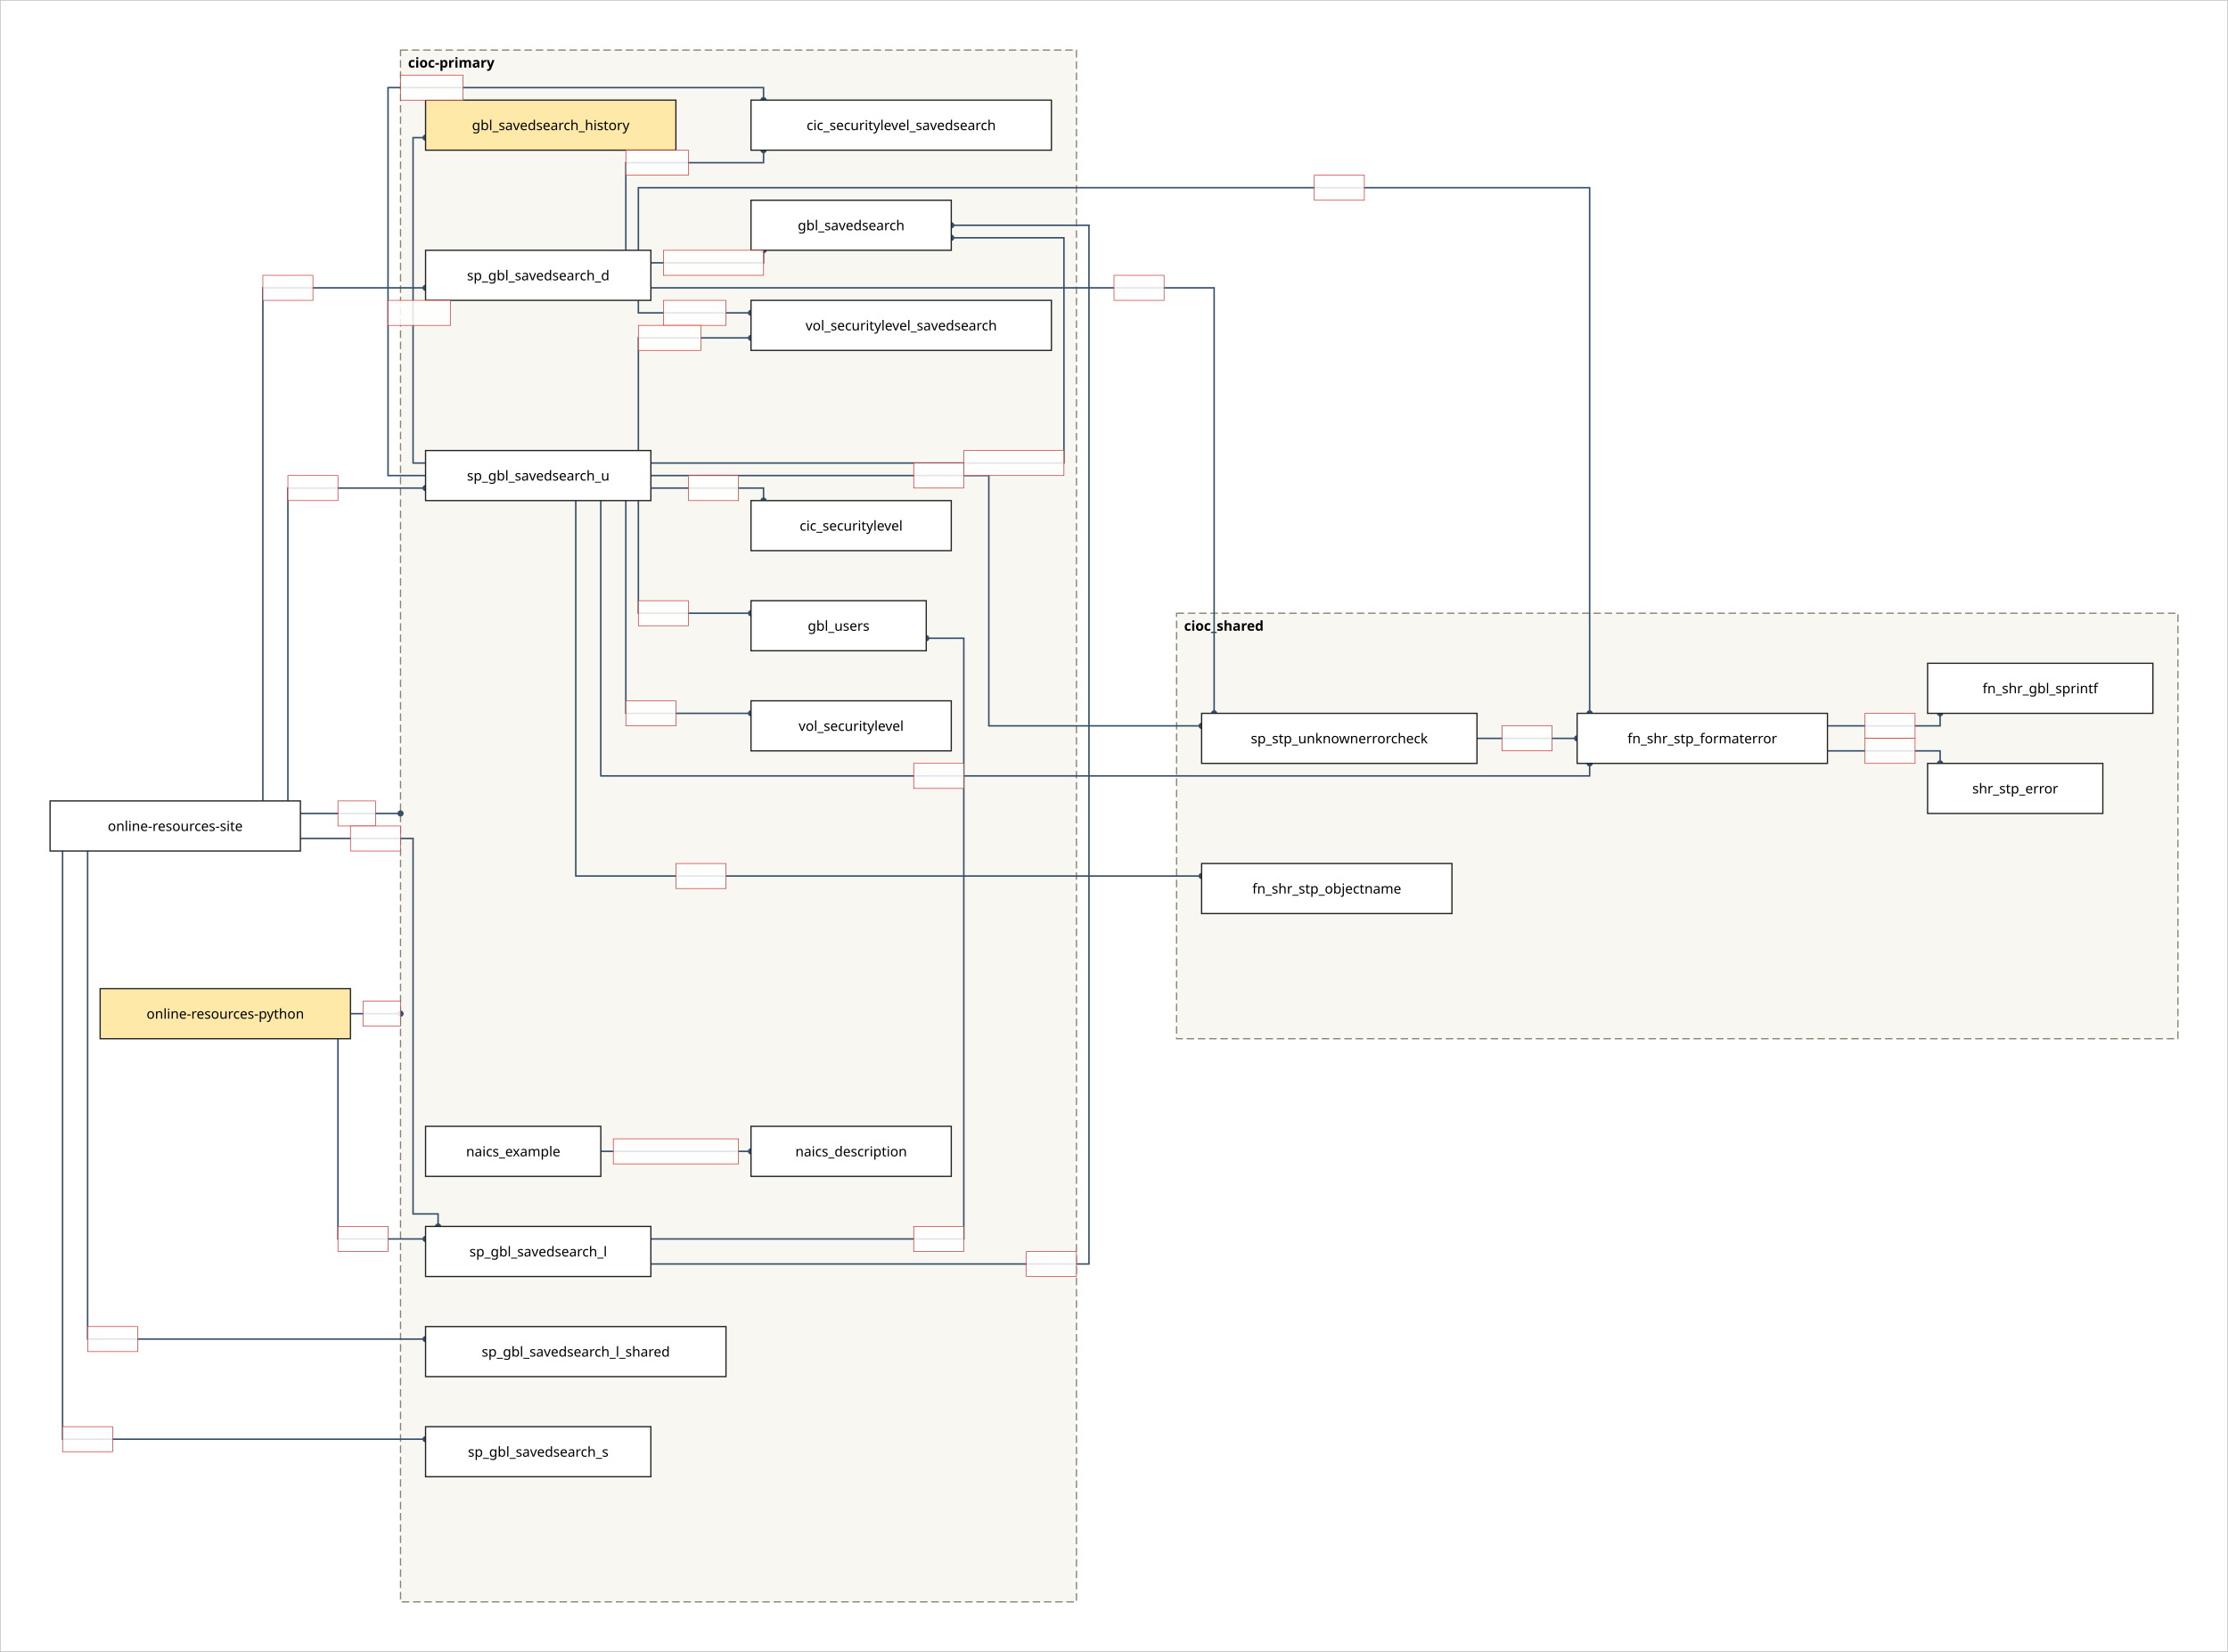
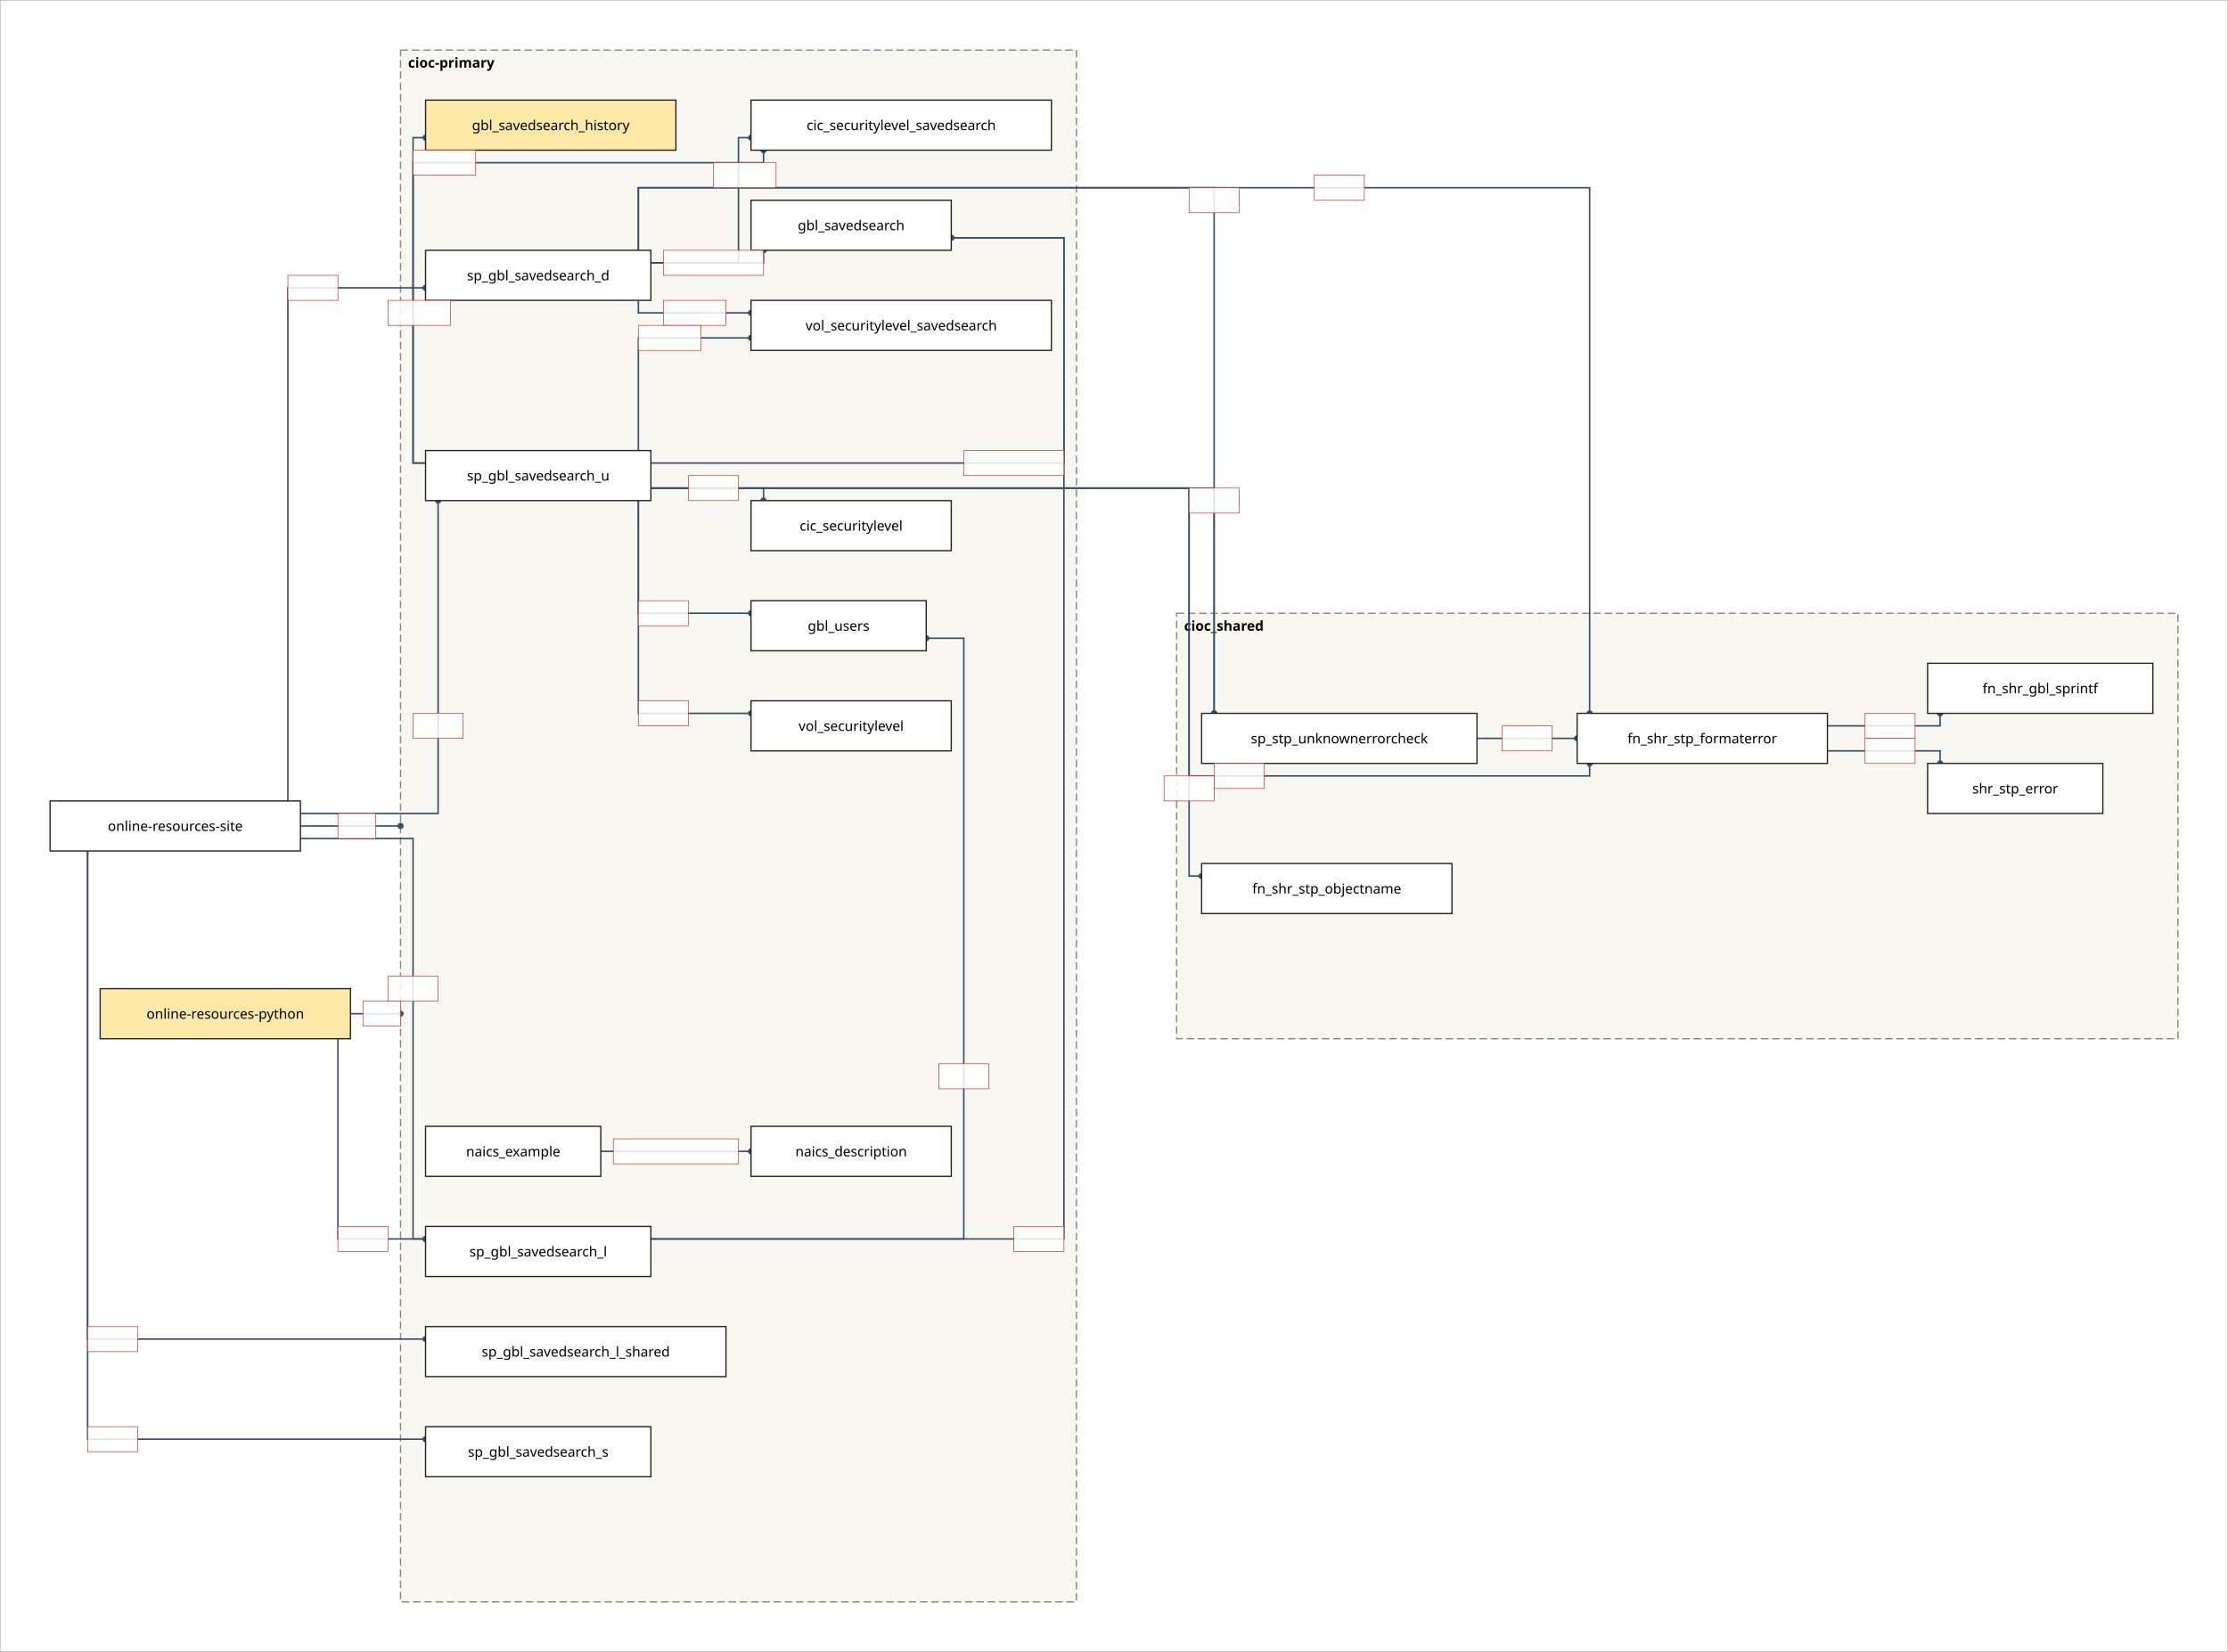
<svg xmlns="http://www.w3.org/2000/svg" width="1780" height="1320" viewBox="0 0 1780 1320" font-family="sans-serif" font-size="11">
  <rect width="100%" height="100%" fill="#fff" stroke="#bbb" />
  <rect x="320" y="40" width="540" height="1240" fill="#f3f1ea" fill-opacity="0.6" stroke="#8a8370" stroke-dasharray="6 3" />
  <text x="326" y="54" font-weight="bold">cioc-primary</text>
  <rect x="940" y="490" width="800" height="340" fill="#f3f1ea" fill-opacity="0.6" stroke="#8a8370" stroke-dasharray="6 3" />
  <text x="946" y="504" font-weight="bold">cioc_shared</text>
-   <polyline points="500,200 500,130 610,130 610,120" fill="none" stroke="#35506b" stroke-width="1.2" />
-   <circle cx="610" cy="120" r="2.5" fill="#35506b" />
+   <polyline points="520,210 590,210 590,110 600,110" fill="none" stroke="#35506b" stroke-width="1.2" />
+   <circle cx="600" cy="110" r="2.5" fill="#35506b" />
  <polyline points="520,210 610,210 610,200" fill="none" stroke="#35506b" stroke-width="1.2" />
  <circle cx="610" cy="200" r="2.5" fill="#35506b" />
  <polyline points="510,240 510,250 600,250" fill="none" stroke="#35506b" stroke-width="1.2" />
  <circle cx="600" cy="250" r="2.5" fill="#35506b" />
  <polyline points="510,200 510,150 1270,150 1270,570" fill="none" stroke="#35506b" stroke-width="1.2" />
  <circle cx="1270" cy="570" r="2.5" fill="#35506b" />
-   <polyline points="520,230 970,230 970,570" fill="none" stroke="#35506b" stroke-width="1.2" />
+   <polyline points="510,200 510,150 970,150 970,570" fill="none" stroke="#35506b" stroke-width="1.2" />
  <circle cx="970" cy="570" r="2.5" fill="#35506b" />
-   <polyline points="520,1010 870,1010 870,180 760,180" fill="none" stroke="#35506b" stroke-width="1.2" />
-   <circle cx="760" cy="180" r="2.5" fill="#35506b" />
+   <polyline points="520,990 850,990 850,190 760,190" fill="none" stroke="#35506b" stroke-width="1.2" />
+   <circle cx="760" cy="190" r="2.5" fill="#35506b" />
  <polyline points="520,990 770,990 770,510 740,510" fill="none" stroke="#35506b" stroke-width="1.2" />
  <circle cx="740" cy="510" r="2.5" fill="#35506b" />
  <polyline points="520,390 610,390 610,400" fill="none" stroke="#35506b" stroke-width="1.2" />
  <circle cx="610" cy="400" r="2.5" fill="#35506b" />
-   <polyline points="340,380 310,380 310,70 610,70 610,80" fill="none" stroke="#35506b" stroke-width="1.2" />
-   <circle cx="610" cy="80" r="2.5" fill="#35506b" />
+   <polyline points="340,370 330,370 330,130 610,130 610,120" fill="none" stroke="#35506b" stroke-width="1.2" />
+   <circle cx="610" cy="120" r="2.5" fill="#35506b" />
  <polyline points="520,370 850,370 850,190 760,190" fill="none" stroke="#35506b" stroke-width="1.2" />
  <circle cx="760" cy="190" r="2.5" fill="#35506b" />
  <polyline points="340,370 330,370 330,110 340,110" fill="none" stroke="#35506b" stroke-width="1.2" />
  <circle cx="340" cy="110" r="2.5" fill="#35506b" />
  <polyline points="510,400 510,490 600,490" fill="none" stroke="#35506b" stroke-width="1.2" />
  <circle cx="600" cy="490" r="2.5" fill="#35506b" />
-   <polyline points="500,400 500,570 600,570" fill="none" stroke="#35506b" stroke-width="1.2" />
+   <polyline points="510,400 510,570 600,570" fill="none" stroke="#35506b" stroke-width="1.2" />
  <circle cx="600" cy="570" r="2.5" fill="#35506b" />
  <polyline points="510,360 510,270 600,270" fill="none" stroke="#35506b" stroke-width="1.2" />
  <circle cx="600" cy="270" r="2.5" fill="#35506b" />
-   <polyline points="480,400 480,620 1270,620 1270,610" fill="none" stroke="#35506b" stroke-width="1.2" />
+   <polyline points="520,390 950,390 950,620 1270,620 1270,610" fill="none" stroke="#35506b" stroke-width="1.2" />
  <circle cx="1270" cy="610" r="2.5" fill="#35506b" />
-   <polyline points="460,400 460,700 960,700" fill="none" stroke="#35506b" stroke-width="1.2" />
+   <polyline points="520,390 950,390 950,700 960,700" fill="none" stroke="#35506b" stroke-width="1.2" />
  <circle cx="960" cy="700" r="2.5" fill="#35506b" />
-   <polyline points="520,380 790,380 790,580 960,580" fill="none" stroke="#35506b" stroke-width="1.2" />
-   <circle cx="960" cy="580" r="2.5" fill="#35506b" />
+   <polyline points="520,390 970,390 970,570" fill="none" stroke="#35506b" stroke-width="1.2" />
+   <circle cx="970" cy="570" r="2.5" fill="#35506b" />
  <polyline points="480,920 600,920" fill="none" stroke="#35506b" stroke-width="1.2" />
  <circle cx="600" cy="920" r="2.5" fill="#35506b" />
  <polyline points="1460,580 1550,580 1550,570" fill="none" stroke="#35506b" stroke-width="1.2" />
  <circle cx="1550" cy="570" r="2.5" fill="#35506b" />
  <polyline points="1460,600 1550,600 1550,610" fill="none" stroke="#35506b" stroke-width="1.2" />
  <circle cx="1550" cy="610" r="2.5" fill="#35506b" />
  <polyline points="1180,590 1260,590" fill="none" stroke="#35506b" stroke-width="1.2" />
  <circle cx="1260" cy="590" r="2.5" fill="#35506b" />
  <polyline points="280,810 320,810" fill="none" stroke="#35506b" stroke-width="1.2" />
  <circle cx="320" cy="810" r="2.5" fill="#35506b" />
  <polyline points="270,830 270,990 340,990" fill="none" stroke="#35506b" stroke-width="1.2" />
  <circle cx="340" cy="990" r="2.5" fill="#35506b" />
-   <polyline points="240,650 320,650" fill="none" stroke="#35506b" stroke-width="1.2" />
-   <circle cx="320" cy="650" r="2.5" fill="#35506b" />
-   <polyline points="210,640 210,230 340,230" fill="none" stroke="#35506b" stroke-width="1.2" />
+   <polyline points="240,660 320,660" fill="none" stroke="#35506b" stroke-width="1.2" />
+   <circle cx="320" cy="660" r="2.5" fill="#35506b" />
+   <polyline points="230,640 230,230 340,230" fill="none" stroke="#35506b" stroke-width="1.2" />
  <circle cx="340" cy="230" r="2.5" fill="#35506b" />
-   <polyline points="240,670 330,670 330,970 350,970 350,980" fill="none" stroke="#35506b" stroke-width="1.2" />
-   <circle cx="350" cy="980" r="2.5" fill="#35506b" />
+   <polyline points="240,670 330,670 330,990 340,990" fill="none" stroke="#35506b" stroke-width="1.2" />
+   <circle cx="340" cy="990" r="2.5" fill="#35506b" />
  <polyline points="70,680 70,1070 340,1070" fill="none" stroke="#35506b" stroke-width="1.2" />
  <circle cx="340" cy="1070" r="2.5" fill="#35506b" />
-   <polyline points="50,680 50,1150 340,1150" fill="none" stroke="#35506b" stroke-width="1.2" />
+   <polyline points="70,680 70,1150 340,1150" fill="none" stroke="#35506b" stroke-width="1.2" />
  <circle cx="340" cy="1150" r="2.5" fill="#35506b" />
-   <polyline points="230,640 230,390 340,390" fill="none" stroke="#35506b" stroke-width="1.2" />
-   <circle cx="340" cy="390" r="2.5" fill="#35506b" />
+   <polyline points="240,650 350,650 350,400" fill="none" stroke="#35506b" stroke-width="1.2" />
+   <circle cx="350" cy="400" r="2.5" fill="#35506b" />
  <rect x="340" y="200" width="180" height="40" fill="#fff" stroke="#222" />
  <text x="430" y="224" text-anchor="middle">sp_gbl_savedsearch_d</text>
  <rect x="340" y="980" width="180" height="40" fill="#fff" stroke="#222" />
  <text x="430" y="1004" text-anchor="middle">sp_gbl_savedsearch_l</text>
  <rect x="340" y="1060" width="240" height="40" fill="#fff" stroke="#222" />
  <text x="460" y="1084" text-anchor="middle">sp_gbl_savedsearch_l_shared</text>
  <rect x="340" y="1140" width="180" height="40" fill="#fff" stroke="#222" />
  <text x="430" y="1164" text-anchor="middle">sp_gbl_savedsearch_s</text>
  <rect x="340" y="360" width="180" height="40" fill="#fff" stroke="#222" />
  <text x="430" y="384" text-anchor="middle">sp_gbl_savedsearch_u</text>
  <rect x="600" y="400" width="160" height="40" fill="#fff" stroke="#222" />
  <text x="680" y="424" text-anchor="middle">cic_securitylevel</text>
  <rect x="600" y="80" width="240" height="40" fill="#fff" stroke="#222" />
  <text x="720" y="104" text-anchor="middle">cic_securitylevel_savedsearch</text>
  <rect x="600" y="160" width="160" height="40" fill="#fff" stroke="#222" />
  <text x="680" y="184" text-anchor="middle">gbl_savedsearch</text>
  <rect x="340" y="80" width="200" height="40" fill="#ffe9a8" stroke="#222" />
  <text x="440" y="104" text-anchor="middle">gbl_savedsearch_history</text>
  <rect x="600" y="480" width="140" height="40" fill="#fff" stroke="#222" />
  <text x="670" y="504" text-anchor="middle">gbl_users</text>
  <rect x="600" y="900" width="160" height="40" fill="#fff" stroke="#222" />
  <text x="680" y="924" text-anchor="middle">naics_description</text>
  <rect x="340" y="900" width="140" height="40" fill="#fff" stroke="#222" />
  <text x="410" y="924" text-anchor="middle">naics_example</text>
  <rect x="600" y="560" width="160" height="40" fill="#fff" stroke="#222" />
  <text x="680" y="584" text-anchor="middle">vol_securitylevel</text>
  <rect x="600" y="240" width="240" height="40" fill="#fff" stroke="#222" />
  <text x="720" y="264" text-anchor="middle">vol_securitylevel_savedsearch</text>
  <rect x="1540" y="530" width="180" height="40" fill="#fff" stroke="#222" />
  <text x="1630" y="554" text-anchor="middle">fn_shr_gbl_sprintf</text>
  <rect x="1260" y="570" width="200" height="40" fill="#fff" stroke="#222" />
  <text x="1360" y="594" text-anchor="middle">fn_shr_stp_formaterror</text>
  <rect x="960" y="690" width="200" height="40" fill="#fff" stroke="#222" />
  <text x="1060" y="714" text-anchor="middle">fn_shr_stp_objectname</text>
  <rect x="960" y="570" width="220" height="40" fill="#fff" stroke="#222" />
  <text x="1070" y="594" text-anchor="middle">sp_stp_unknownerrorcheck</text>
  <rect x="1540" y="610" width="140" height="40" fill="#fff" stroke="#222" />
  <text x="1610" y="634" text-anchor="middle">shr_stp_error</text>
  <rect x="80" y="790" width="200" height="40" fill="#ffe9a8" stroke="#222" />
  <text x="180" y="814" text-anchor="middle">online-resources-python</text>
  <rect x="40" y="640" width="200" height="40" fill="#fff" stroke="#222" />
  <text x="140" y="664" text-anchor="middle">online-resources-site</text>
-   <rect x="500" y="120" width="50" height="20" fill="#fff" fill-opacity="0.85" stroke="#c33" stroke-width="0.5" />
+   <rect x="570" y="130" width="50" height="20" fill="#fff" fill-opacity="0.85" stroke="#c33" stroke-width="0.5" />
  <rect x="530" y="200" width="80" height="20" fill="#fff" fill-opacity="0.85" stroke="#c33" stroke-width="0.5" />
  <rect x="530" y="240" width="50" height="20" fill="#fff" fill-opacity="0.85" stroke="#c33" stroke-width="0.5" />
  <rect x="1050" y="140" width="40" height="20" fill="#fff" fill-opacity="0.85" stroke="#c33" stroke-width="0.5" />
-   <rect x="890" y="220" width="40" height="20" fill="#fff" fill-opacity="0.85" stroke="#c33" stroke-width="0.5" />
-   <rect x="820" y="1000" width="40" height="20" fill="#fff" fill-opacity="0.85" stroke="#c33" stroke-width="0.5" />
-   <rect x="730" y="980" width="40" height="20" fill="#fff" fill-opacity="0.85" stroke="#c33" stroke-width="0.5" />
+   <rect x="950" y="150" width="40" height="20" fill="#fff" fill-opacity="0.85" stroke="#c33" stroke-width="0.5" />
+   <rect x="810" y="980" width="40" height="20" fill="#fff" fill-opacity="0.85" stroke="#c33" stroke-width="0.5" />
+   <rect x="750" y="850" width="40" height="20" fill="#fff" fill-opacity="0.85" stroke="#c33" stroke-width="0.5" />
  <rect x="550" y="380" width="40" height="20" fill="#fff" fill-opacity="0.85" stroke="#c33" stroke-width="0.5" />
-   <rect x="320" y="60" width="50" height="20" fill="#fff" fill-opacity="0.85" stroke="#c33" stroke-width="0.5" />
+   <rect x="330" y="120" width="50" height="20" fill="#fff" fill-opacity="0.85" stroke="#c33" stroke-width="0.5" />
  <rect x="770" y="360" width="80" height="20" fill="#fff" fill-opacity="0.85" stroke="#c33" stroke-width="0.5" />
  <rect x="310" y="240" width="50" height="20" fill="#fff" fill-opacity="0.85" stroke="#c33" stroke-width="0.5" />
  <rect x="510" y="480" width="40" height="20" fill="#fff" fill-opacity="0.85" stroke="#c33" stroke-width="0.5" />
-   <rect x="500" y="560" width="40" height="20" fill="#fff" fill-opacity="0.85" stroke="#c33" stroke-width="0.5" />
+   <rect x="510" y="560" width="40" height="20" fill="#fff" fill-opacity="0.85" stroke="#c33" stroke-width="0.5" />
  <rect x="510" y="260" width="50" height="20" fill="#fff" fill-opacity="0.85" stroke="#c33" stroke-width="0.5" />
-   <rect x="730" y="610" width="40" height="20" fill="#fff" fill-opacity="0.85" stroke="#c33" stroke-width="0.5" />
-   <rect x="540" y="690" width="40" height="20" fill="#fff" fill-opacity="0.85" stroke="#c33" stroke-width="0.5" />
-   <rect x="730" y="370" width="40" height="20" fill="#fff" fill-opacity="0.85" stroke="#c33" stroke-width="0.5" />
+   <rect x="970" y="610" width="40" height="20" fill="#fff" fill-opacity="0.85" stroke="#c33" stroke-width="0.5" />
+   <rect x="930" y="620" width="40" height="20" fill="#fff" fill-opacity="0.85" stroke="#c33" stroke-width="0.5" />
+   <rect x="950" y="390" width="40" height="20" fill="#fff" fill-opacity="0.85" stroke="#c33" stroke-width="0.5" />
  <rect x="490" y="910" width="100" height="20" fill="#fff" fill-opacity="0.85" stroke="#c33" stroke-width="0.5" />
  <rect x="1490" y="570" width="40" height="20" fill="#fff" fill-opacity="0.85" stroke="#c33" stroke-width="0.5" />
  <rect x="1490" y="590" width="40" height="20" fill="#fff" fill-opacity="0.85" stroke="#c33" stroke-width="0.5" />
  <rect x="1200" y="580" width="40" height="20" fill="#fff" fill-opacity="0.85" stroke="#c33" stroke-width="0.5" />
  <rect x="290" y="800" width="30" height="20" fill="#fff" fill-opacity="0.85" stroke="#c33" stroke-width="0.5" />
  <rect x="270" y="980" width="40" height="20" fill="#fff" fill-opacity="0.85" stroke="#c33" stroke-width="0.5" />
-   <rect x="270" y="640" width="30" height="20" fill="#fff" fill-opacity="0.85" stroke="#c33" stroke-width="0.5" />
-   <rect x="210" y="220" width="40" height="20" fill="#fff" fill-opacity="0.85" stroke="#c33" stroke-width="0.5" />
-   <rect x="280" y="660" width="40" height="20" fill="#fff" fill-opacity="0.85" stroke="#c33" stroke-width="0.5" />
+   <rect x="270" y="650" width="30" height="20" fill="#fff" fill-opacity="0.85" stroke="#c33" stroke-width="0.5" />
+   <rect x="230" y="220" width="40" height="20" fill="#fff" fill-opacity="0.85" stroke="#c33" stroke-width="0.5" />
+   <rect x="310" y="780" width="40" height="20" fill="#fff" fill-opacity="0.85" stroke="#c33" stroke-width="0.5" />
  <rect x="70" y="1060" width="40" height="20" fill="#fff" fill-opacity="0.85" stroke="#c33" stroke-width="0.5" />
-   <rect x="50" y="1140" width="40" height="20" fill="#fff" fill-opacity="0.85" stroke="#c33" stroke-width="0.5" />
-   <rect x="230" y="380" width="40" height="20" fill="#fff" fill-opacity="0.85" stroke="#c33" stroke-width="0.5" />
+   <rect x="70" y="1140" width="40" height="20" fill="#fff" fill-opacity="0.85" stroke="#c33" stroke-width="0.5" />
+   <rect x="330" y="570" width="40" height="20" fill="#fff" fill-opacity="0.85" stroke="#c33" stroke-width="0.5" />
</svg>
